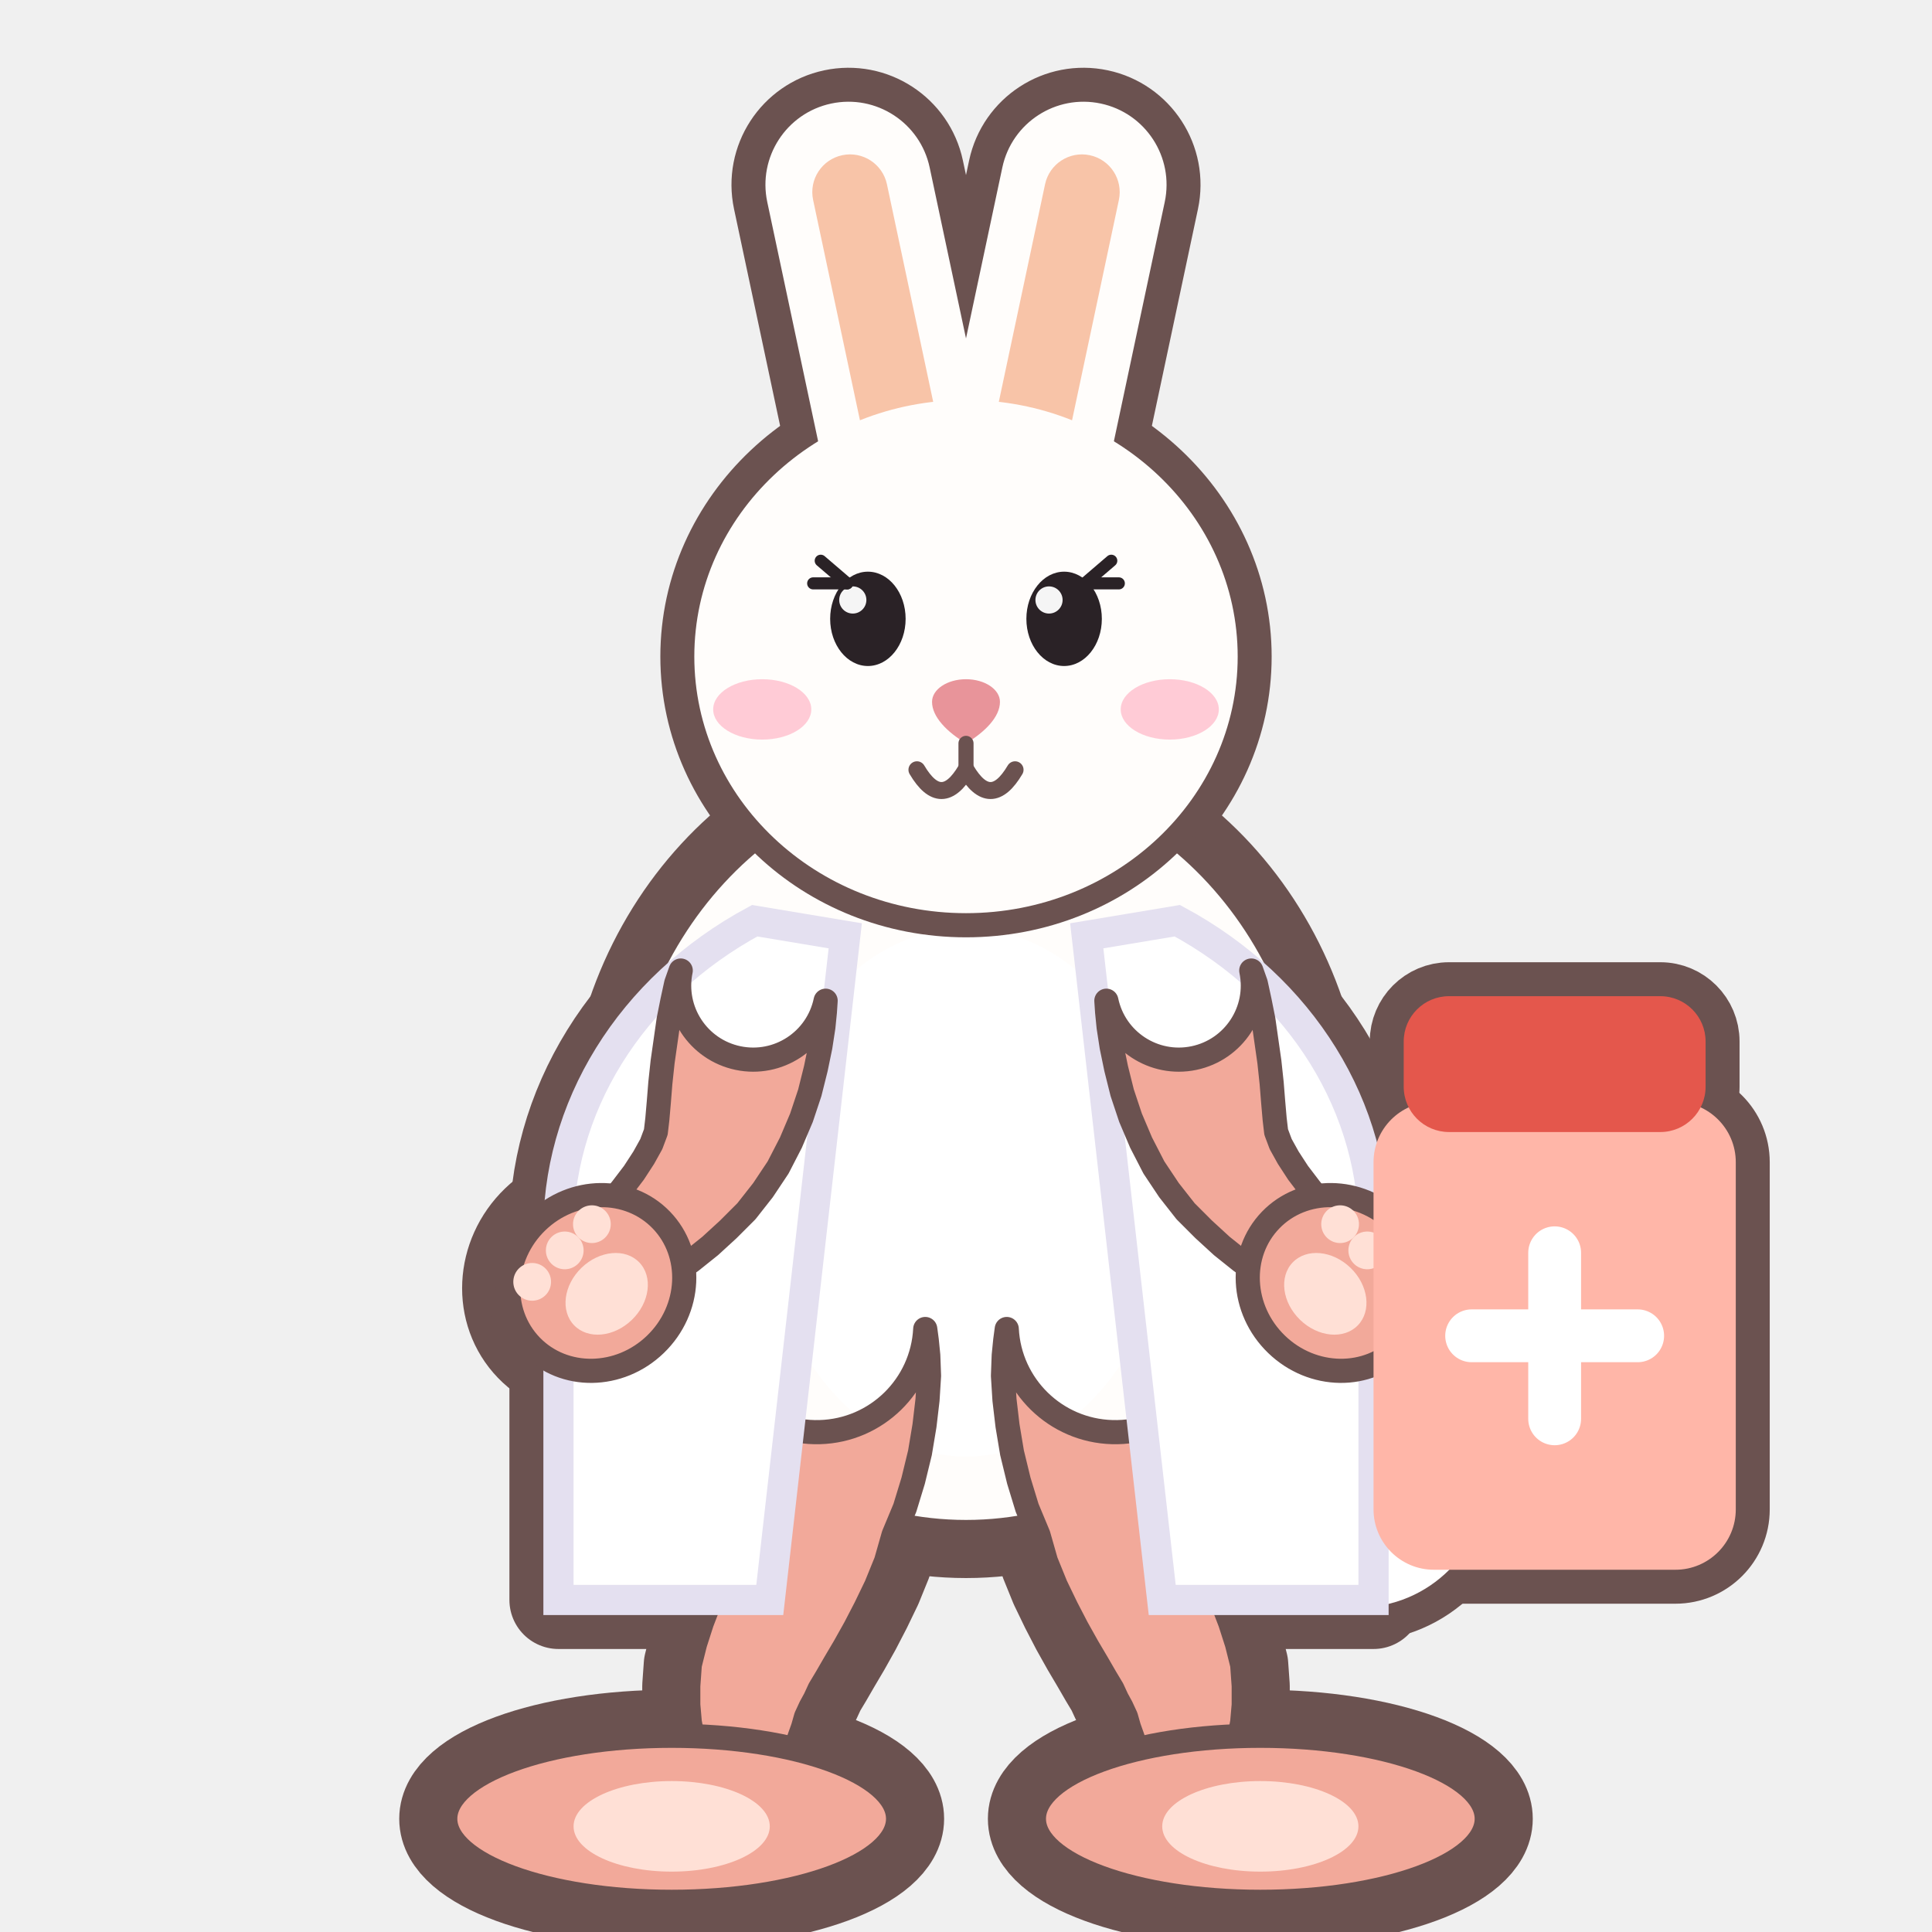
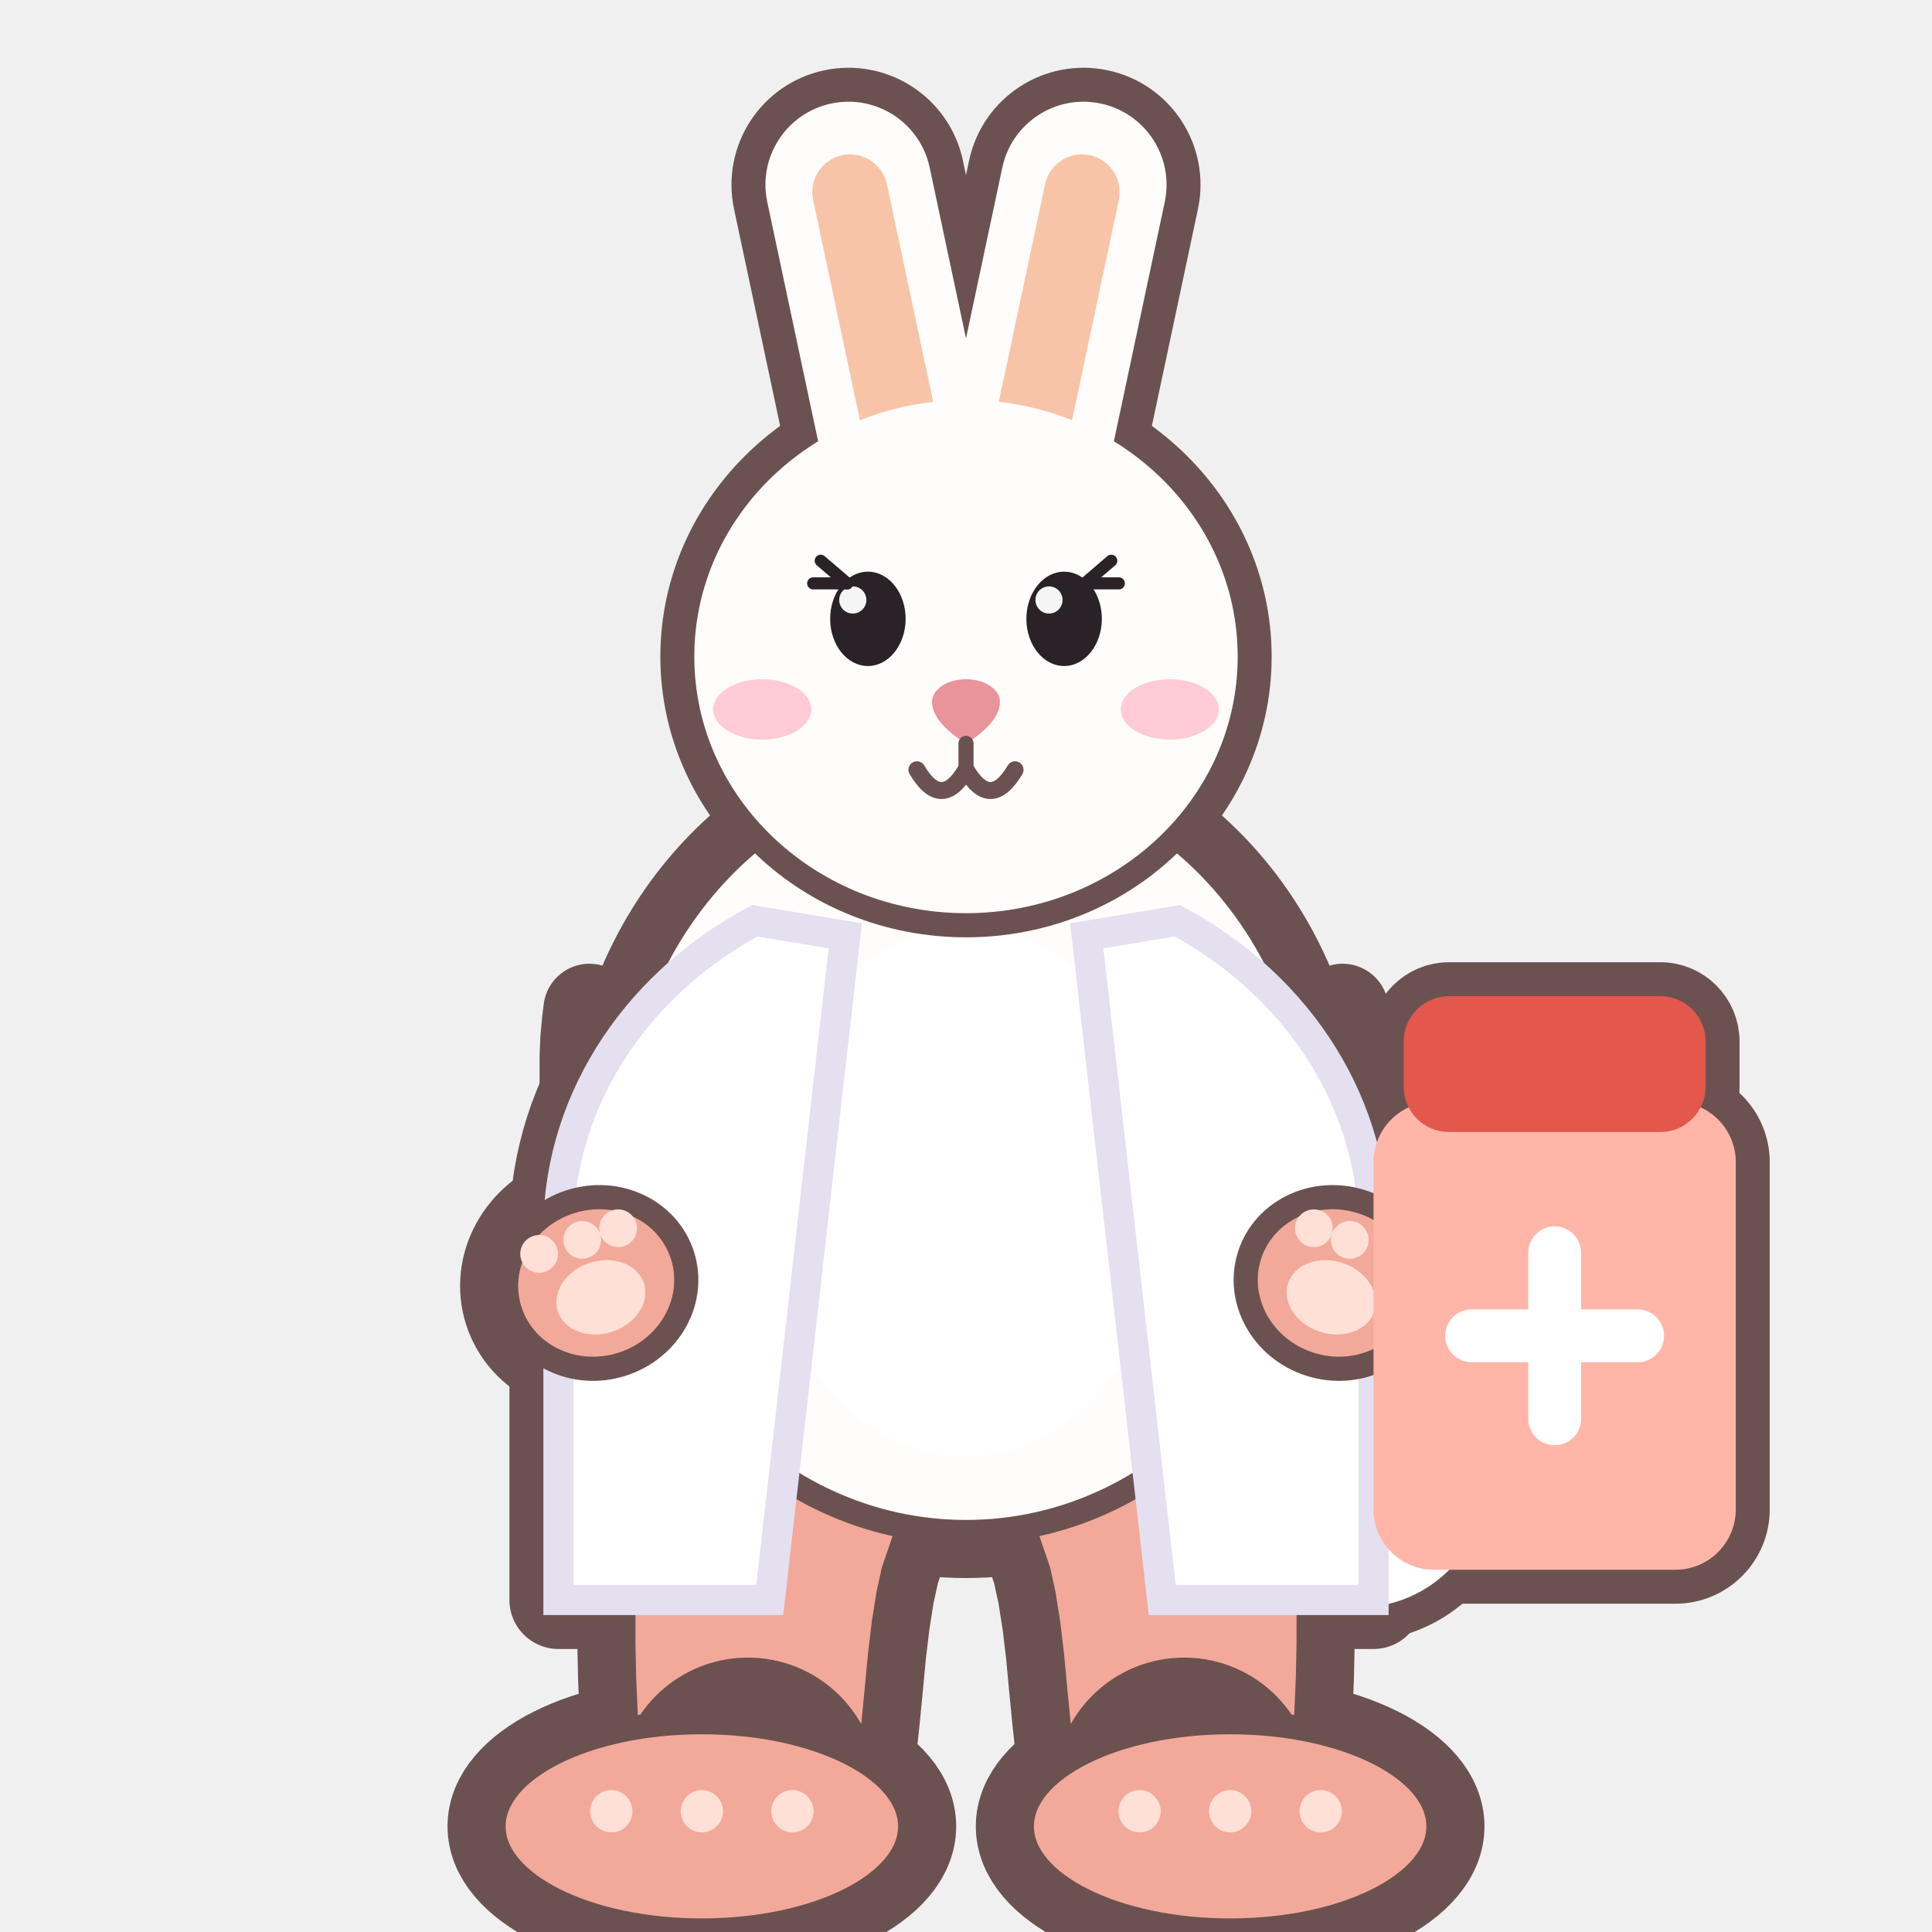
<svg xmlns="http://www.w3.org/2000/svg" viewBox="0 0 256 256" width="256" height="256" role="img" aria-labelledby="t-pharmacist_rabbit">
  <g class="outline">
+     <path d="M90.1 170.1L89.2 172.3L88.2 175.2L87.0 178.9L85.8 183.2L84.8 187.9L84.0 192.8L83.4 197.8L83.0 202.8L82.7 207.8L82.6 212.8L82.6 217.7L82.7 222.5L82.9 226.9L83.1 230.8L83.3 234.0L83.5 236.3A15.6 15.6 0 0 1 114.7 237.4L115.1 234.8L115.4 231.5L115.8 227.7L116.2 223.6L116.6 219.3L117.1 215.1L117.7 211.3L118.4 208.1L119.5 204.9L120.7 201.3L122.1 197.3L123.3 193.3L124.5 189.3L125.4 185.6L126.0 182.3L126.4 179.8A18.8 18.8 0 0 1 90.1 170.1Z" fill="#6B5250" stroke="#6B5250" stroke-width="12.2" stroke-linejoin="round" />
+     <path d="M129.6 179.8L130.0 182.3L130.6 185.6L131.5 189.3L132.7 193.3L133.9 197.3L135.3 201.3L136.5 204.9L137.6 208.1L138.3 211.3L138.9 215.1L139.4 219.3L139.8 223.6L140.2 227.7L140.6 231.5L140.9 234.8L141.3 237.4A15.6 15.6 0 0 1 172.5 236.3L172.7 234.0L172.9 230.8L173.1 226.9L173.3 222.5L173.4 217.7L173.4 212.8L173.3 207.8L173.0 202.8L172.6 197.8L172.0 192.8L171.2 187.9L170.2 183.2L169.0 178.9L167.8 175.2L166.8 172.3L165.9 170.1A18.8 18.8 0 0 1 129.6 179.8Z" fill="#6B5250" stroke="#6B5250" stroke-width="12.2" stroke-linejoin="round" />
    <circle cx="180" cy="196" r="17" fill="#6B5250" stroke="#6B5250" stroke-width="9" stroke-linejoin="round" />
+     <path d="M78.1 133.8L77.9 135.4L77.7 137.6L77.6 139.9L77.6 142.2L77.6 144.6L77.6 146.8L77.7 148.6L77.8 149.9L77.5 151.2L76.9 153.0L76.0 155.0L74.9 157.2L73.8 159.4L72.7 161.4L71.7 163.3L71.1 164.8A9.1 9.1 0 0 1 86.4 174.6L87.3 173.7L88.5 172.3L90.1 170.4L91.9 168.3L93.7 165.8L95.6 163.1L97.4 160.2L98.9 157.0L100.3 153.6L101.2 150.2L101.9 146.9L102.4 143.9L102.6 141.0L102.7 138.6L102.7 136.8L102.7 135.6A12.3 12.3 0 0 1 78.1 133.8Z" fill="#6B5250" stroke="#6B5250" stroke-width="12.2" stroke-linejoin="round" />
+     <path d="M153.3 135.6L153.3 136.8L153.3 138.6L153.4 141.0L153.6 143.9L154.1 146.9L154.8 150.2L155.7 153.6L157.1 157.0L158.6 160.2L160.4 163.1L162.3 165.8L164.1 168.3L165.9 170.4L167.5 172.3L168.7 173.7L169.6 174.6A9.1 9.1 0 0 1 184.9 164.8L184.3 163.3L183.3 161.4L182.2 159.4L181.1 157.2L180.0 155.0L179.1 153.0L178.5 151.2L178.2 149.9L178.3 148.6L178.4 146.8L178.4 144.6L178.4 142.2L178.4 139.9L178.3 137.6L178.1 135.4L177.9 133.8A12.3 12.3 0 0 1 153.3 135.6Z" fill="#6B5250" stroke="#6B5250" stroke-width="12.2" stroke-linejoin="round" />
    <ellipse cx="128" cy="152" rx="47" ry="51" fill="#6B5250" stroke="#6B5250" stroke-width="12.2" stroke-linejoin="round" />
    <ellipse cx="128" cy="158" rx="27" ry="35" fill="#6B5250" stroke="#6B5250" stroke-width="9" stroke-linejoin="round" />
-     <path d="M93.9 176.9L93.8 178.8L93.8 181.2L94.1 183.9L94.5 186.7L95.2 189.6L95.9 192.5L96.7 195.2L97.4 197.6L98.1 199.6L97.9 201.2L97.4 203.1L96.8 205.3L95.9 207.5L95.0 209.9L94.0 212.4L93.0 215.0L92.1 217.8L91.4 220.6L91.2 223.4L91.2 225.9L91.4 228.2L91.8 230.3L92.2 232.2L92.6 233.8L93.1 235.1L93.5 236.1L93.9 236.8A5.2 5.2 0 0 1 104.3 236.8L104.6 235.8L105.0 234.5L105.3 233.1L105.6 231.7L105.9 230.3L106.4 228.9L106.8 227.5L107.4 226.2L108.0 225.1L108.6 223.8L109.5 222.3L110.6 220.4L111.9 218.2L113.3 215.7L114.7 213.0L116.1 210.1L117.4 206.9L118.4 203.4L119.9 199.8L121.0 196.2L121.9 192.5L122.5 188.9L122.9 185.5L123.1 182.3L123.0 179.6L122.8 177.6L122.6 176.1A14.4 14.4 0 0 1 93.9 176.9Z" fill="#6B5250" stroke="#6B5250" stroke-width="12.2" stroke-linejoin="round" />
-     <ellipse cx="89" cy="241" rx="30" ry="11" fill="#6B5250" stroke="#6B5250" stroke-width="12.2" stroke-linejoin="round" />
-     <ellipse cx="89" cy="242" rx="13" ry="6" fill="#6B5250" stroke="#6B5250" stroke-width="9" stroke-linejoin="round" />
-     <path d="M133.4 176.1L133.2 177.6L133.0 179.6L132.9 182.3L133.1 185.5L133.5 188.9L134.1 192.5L135.0 196.2L136.1 199.8L137.6 203.4L138.6 206.9L139.9 210.1L141.3 213.0L142.7 215.7L144.1 218.2L145.4 220.4L146.5 222.3L147.4 223.8L148.0 225.1L148.6 226.2L149.2 227.5L149.6 228.9L150.1 230.3L150.4 231.7L150.7 233.1L151.0 234.5L151.4 235.8L151.7 236.8A5.2 5.2 0 0 1 162.1 236.8L162.5 236.1L162.9 235.1L163.4 233.8L163.8 232.2L164.2 230.3L164.6 228.2L164.8 225.9L164.8 223.4L164.6 220.6L163.9 217.8L163.0 215.0L162.0 212.4L161.0 209.9L160.1 207.5L159.2 205.3L158.6 203.1L158.1 201.2L157.9 199.6L158.6 197.6L159.3 195.2L160.1 192.5L160.8 189.6L161.5 186.7L161.9 183.9L162.2 181.2L162.2 178.8L162.1 176.9A14.4 14.4 0 0 1 133.4 176.1Z" fill="#6B5250" stroke="#6B5250" stroke-width="12.2" stroke-linejoin="round" />
-     <ellipse cx="167" cy="241" rx="30" ry="11" fill="#6B5250" stroke="#6B5250" stroke-width="12.2" stroke-linejoin="round" />
-     <ellipse cx="167" cy="242" rx="13" ry="6" fill="#6B5250" stroke="#6B5250" stroke-width="9" stroke-linejoin="round" />
+     <ellipse cx="93" cy="242" rx="27.6" ry="13.8" fill="#6B5250" stroke="#6B5250" stroke-width="12.2" stroke-linejoin="round" />
+     <circle cx="81" cy="240" r="2.8" fill="#6B5250" stroke="#6B5250" stroke-width="9" stroke-linejoin="round" />
+     <circle cx="93" cy="240" r="2.8" fill="#6B5250" stroke="#6B5250" stroke-width="9" stroke-linejoin="round" />
+     <circle cx="105" cy="240" r="2.8" fill="#6B5250" stroke="#6B5250" stroke-width="9" stroke-linejoin="round" />
+     <ellipse cx="163" cy="242" rx="27.6" ry="13.8" fill="#6B5250" stroke="#6B5250" stroke-width="12.2" stroke-linejoin="round" />
+     <circle cx="151" cy="240" r="2.8" fill="#6B5250" stroke="#6B5250" stroke-width="9" stroke-linejoin="round" />
+     <circle cx="163" cy="240" r="2.8" fill="#6B5250" stroke="#6B5250" stroke-width="9" stroke-linejoin="round" />
+     <circle cx="175" cy="240" r="2.8" fill="#6B5250" stroke="#6B5250" stroke-width="9" stroke-linejoin="round" />
    <path d="M100 122a54 48 0 0 0-26 42v48h28l10-88zM156 122a54 48 0 0 1 26 42v48h-28l-10-88z" fill="#6B5250" stroke="#6B5250" stroke-width="13" stroke-linejoin="round" />
    <g transform="translate(128,74) scale(0.5) translate(-128,-126)">
      <g transform="rotate(-12 106 70)">
        <rect x="84" y="4" width="44" height="116" rx="22" fill="#6B5250" stroke="#6B5250" stroke-width="18" stroke-linejoin="round" />
        <rect x="96" y="18" width="20" height="88" rx="10" fill="#6B5250" stroke="#6B5250" stroke-width="18" stroke-linejoin="round" />
      </g>
      <g transform="rotate(12 150 70)">
        <rect x="128" y="4" width="44" height="116" rx="22" fill="#6B5250" stroke="#6B5250" stroke-width="18" stroke-linejoin="round" />
        <rect x="140" y="18" width="20" height="88" rx="10" fill="#6B5250" stroke="#6B5250" stroke-width="18" stroke-linejoin="round" />
      </g>
      <ellipse cx="128" cy="152" rx="72" ry="68" fill="#6B5250" stroke="#6B5250" stroke-width="18" stroke-linejoin="round" />
      <ellipse cx="102" cy="142" rx="10" ry="12.5" fill="#6B5250" stroke="#6B5250" stroke-width="18" stroke-linejoin="round" />
      <path d="M96.5 132.6l-7 -6" stroke-linecap="round" fill="#6B5250" stroke="#6B5250" stroke-width="21.2" stroke-linejoin="round" />
      <path d="M96.5 132.6l-9 0" stroke-linecap="round" fill="#6B5250" stroke="#6B5250" stroke-width="21.2" stroke-linejoin="round" />
      <ellipse cx="154" cy="142" rx="10" ry="12.5" fill="#6B5250" stroke="#6B5250" stroke-width="18" stroke-linejoin="round" />
      <path d="M159.5 132.6l7 -6" stroke-linecap="round" fill="#6B5250" stroke="#6B5250" stroke-width="21.2" stroke-linejoin="round" />
      <path d="M159.5 132.6l9 0" stroke-linecap="round" fill="#6B5250" stroke="#6B5250" stroke-width="21.2" stroke-linejoin="round" />
      <path d="M119 164a9 6 0 0 1 18 0c0 4-4 8-9 11-5-3-9-7-9-11z" fill="#6B5250" stroke="#6B5250" stroke-width="18" stroke-linejoin="round" />
      <path d="M128 175v7" stroke-linecap="round" fill="#6B5250" stroke="#6B5250" stroke-width="22" stroke-linejoin="round" />
    </g>
-     <path d="M90.2 128.6L89.6 130.3L89.1 132.6L88.6 135.1L88.2 137.9L87.8 140.7L87.5 143.5L87.3 146.0L87.1 148.3L86.9 150.0L86.3 151.6L85.3 153.4L84.0 155.4L82.4 157.5L80.8 159.5L79.2 161.4L77.6 163.2L76.3 164.8L75.4 166.2A4.8 4.8 0 0 1 82.0 173.2L83.3 172.5L84.9 171.6L86.9 170.3L89.2 168.8L91.6 167.1L94.1 165.1L96.5 162.9L98.9 160.5L101.1 157.7L103.1 154.7L104.8 151.4L106.2 148.1L107.3 144.8L108.1 141.6L108.7 138.7L109.1 136.1L109.3 134.1L109.4 132.6A9.8 9.8 0 0 1 90.2 128.6Z" fill="#6B5250" stroke="#6B5250" stroke-width="12.2" stroke-linejoin="round" />
-     <g transform="rotate(-44 79 170)">
+     <g transform="rotate(-18 79 170)">
      <ellipse cx="79" cy="170" rx="12" ry="11.3" fill="#6B5250" stroke="#6B5250" stroke-width="12.2" stroke-linejoin="round" />
      <ellipse cx="79" cy="172" rx="6.0" ry="4.8" fill="#6B5250" stroke="#6B5250" stroke-width="9" stroke-linejoin="round" />
      <circle cx="73" cy="164" r="2.5" fill="#6B5250" stroke="#6B5250" stroke-width="9" stroke-linejoin="round" />
      <circle cx="79" cy="164" r="2.5" fill="#6B5250" stroke="#6B5250" stroke-width="9" stroke-linejoin="round" />
      <circle cx="84" cy="164" r="2.5" fill="#6B5250" stroke="#6B5250" stroke-width="9" stroke-linejoin="round" />
    </g>
-     <path d="M146.6 132.6L146.7 134.1L146.9 136.1L147.3 138.7L147.9 141.6L148.7 144.8L149.8 148.1L151.2 151.4L152.9 154.7L154.9 157.7L157.1 160.5L159.5 162.9L161.9 165.1L164.4 167.1L166.8 168.8L169.1 170.3L171.1 171.6L172.7 172.5L174.0 173.2A4.8 4.8 0 0 1 180.6 166.2L179.7 164.8L178.4 163.2L176.8 161.4L175.2 159.5L173.6 157.5L172.0 155.4L170.7 153.4L169.7 151.6L169.1 150.0L168.9 148.3L168.7 146.0L168.5 143.5L168.2 140.7L167.8 137.9L167.4 135.1L166.9 132.6L166.4 130.3L165.8 128.6A9.8 9.8 0 0 1 146.6 132.6Z" fill="#6B5250" stroke="#6B5250" stroke-width="12.2" stroke-linejoin="round" />
-     <g transform="rotate(44 177 170)">
+     <g transform="rotate(18 177 170)">
      <ellipse cx="177" cy="170" rx="12" ry="11.3" fill="#6B5250" stroke="#6B5250" stroke-width="12.2" stroke-linejoin="round" />
      <ellipse cx="177" cy="172" rx="6.0" ry="4.8" fill="#6B5250" stroke="#6B5250" stroke-width="9" stroke-linejoin="round" />
      <circle cx="172" cy="164" r="2.5" fill="#6B5250" stroke="#6B5250" stroke-width="9" stroke-linejoin="round" />
      <circle cx="177" cy="164" r="2.5" fill="#6B5250" stroke="#6B5250" stroke-width="9" stroke-linejoin="round" />
      <circle cx="183" cy="164" r="2.5" fill="#6B5250" stroke="#6B5250" stroke-width="9" stroke-linejoin="round" />
    </g>
    <rect x="182" y="146" width="48" height="62" rx="8" fill="#6B5250" stroke="#6B5250" stroke-width="9" stroke-linejoin="round" />
    <rect x="186" y="132" width="40" height="18" rx="6" fill="#6B5250" stroke="#6B5250" stroke-width="9" stroke-linejoin="round" />
    <path d="M206 166v22M195 177h22" stroke-linecap="round" fill="#6B5250" stroke="#6B5250" stroke-width="16" stroke-linejoin="round" />
  </g>
+   <path d="M90.1 170.1L89.2 172.3L88.2 175.2L87.0 178.9L85.8 183.2L84.8 187.9L84.0 192.8L83.4 197.8L83.0 202.8L82.7 207.8L82.6 212.8L82.6 217.7L82.7 222.5L82.9 226.9L83.1 230.8L83.3 234.0L83.5 236.3A15.6 15.6 0 0 1 114.7 237.4L115.1 234.8L115.4 231.5L115.8 227.7L116.2 223.6L116.6 219.3L117.1 215.1L117.7 211.3L118.4 208.1L119.5 204.9L120.7 201.3L122.1 197.3L123.3 193.3L124.5 189.3L125.4 185.6L126.0 182.3L126.4 179.8A18.8 18.8 0 0 1 90.1 170.1Z" fill="#F2A99A" stroke="#6B5250" stroke-width="3.2" stroke-linejoin="round" />
+   <path d="M129.6 179.8L130.0 182.3L130.6 185.6L131.5 189.3L132.7 193.3L133.9 197.3L135.3 201.3L136.5 204.9L137.6 208.1L138.3 211.3L138.9 215.1L139.4 219.3L139.8 223.6L140.2 227.7L140.6 231.5L140.9 234.8L141.3 237.4A15.6 15.6 0 0 1 172.5 236.3L172.7 234.0L172.9 230.8L173.1 226.9L173.3 222.5L173.4 217.7L173.4 212.8L173.3 207.8L173.0 202.8L172.6 197.8L172.0 192.8L171.2 187.9L170.2 183.2L169.0 178.9L167.8 175.2L166.8 172.3L165.9 170.1A18.8 18.8 0 0 1 129.6 179.8Z" fill="#F2A99A" stroke="#6B5250" stroke-width="3.2" stroke-linejoin="round" />
  <circle cx="180" cy="196" r="17" fill="#FFFFFF" />
+   <path d="M78.1 133.8L77.9 135.4L77.7 137.6L77.6 139.9L77.6 142.2L77.6 144.6L77.6 146.8L77.7 148.6L77.8 149.9L77.5 151.2L76.9 153.0L76.0 155.0L74.9 157.2L73.8 159.4L72.7 161.4L71.7 163.3L71.1 164.8A9.1 9.1 0 0 1 86.4 174.6L87.3 173.7L88.5 172.3L90.1 170.4L91.9 168.3L93.7 165.8L95.6 163.1L97.4 160.2L98.9 157.0L100.3 153.6L101.2 150.2L101.9 146.9L102.4 143.9L102.6 141.0L102.7 138.6L102.7 136.8L102.7 135.6A12.3 12.3 0 0 1 78.1 133.8Z" fill="#F2A99A" stroke="#6B5250" stroke-width="3.2" stroke-linejoin="round" />
+   <path d="M153.3 135.6L153.3 136.8L153.3 138.6L153.4 141.0L153.6 143.9L154.1 146.9L154.8 150.2L155.7 153.6L157.1 157.0L158.6 160.2L160.4 163.1L162.3 165.8L164.1 168.3L165.9 170.4L167.5 172.3L168.7 173.7L169.6 174.6A9.1 9.1 0 0 1 184.9 164.8L184.3 163.3L183.3 161.4L182.2 159.4L181.1 157.2L180.0 155.0L179.1 153.0L178.5 151.2L178.2 149.9L178.3 148.6L178.4 146.8L178.4 144.6L178.4 142.2L178.4 139.9L178.3 137.6L178.1 135.4L177.9 133.8A12.3 12.3 0 0 1 153.3 135.6Z" fill="#F2A99A" stroke="#6B5250" stroke-width="3.2" stroke-linejoin="round" />
  <ellipse cx="128" cy="152" rx="47" ry="51" fill="#FFFDFB" stroke="#6B5250" stroke-width="3.2" />
  <ellipse cx="128" cy="158" rx="27" ry="35" fill="#FFFFFF" />
-   <path d="M93.9 176.9L93.8 178.8L93.8 181.2L94.1 183.9L94.5 186.7L95.2 189.6L95.9 192.5L96.7 195.2L97.4 197.6L98.1 199.6L97.9 201.2L97.4 203.1L96.8 205.3L95.9 207.5L95.0 209.9L94.0 212.4L93.0 215.0L92.1 217.8L91.4 220.6L91.2 223.4L91.2 225.9L91.4 228.2L91.8 230.3L92.2 232.2L92.6 233.8L93.1 235.1L93.5 236.1L93.9 236.8A5.2 5.2 0 0 1 104.3 236.8L104.6 235.8L105.0 234.5L105.3 233.1L105.6 231.7L105.9 230.3L106.4 228.9L106.8 227.5L107.4 226.2L108.0 225.1L108.6 223.8L109.5 222.3L110.6 220.4L111.9 218.2L113.3 215.7L114.7 213.0L116.1 210.1L117.4 206.9L118.4 203.4L119.9 199.8L121.0 196.2L121.9 192.5L122.5 188.9L122.9 185.5L123.1 182.3L123.0 179.6L122.8 177.6L122.6 176.1A14.4 14.4 0 0 1 93.9 176.9Z" fill="#F2A99A" stroke="#6B5250" stroke-width="3.2" stroke-linejoin="round" />
-   <ellipse cx="89" cy="241" rx="30" ry="11" fill="#F2A99A" stroke="#6B5250" stroke-width="3.2" />
-   <ellipse cx="89" cy="242" rx="13" ry="6" fill="#FFE0D6" />
-   <path d="M133.4 176.1L133.2 177.6L133.0 179.6L132.9 182.3L133.1 185.5L133.5 188.9L134.1 192.5L135.0 196.2L136.1 199.8L137.6 203.4L138.6 206.9L139.9 210.1L141.3 213.0L142.7 215.7L144.1 218.2L145.4 220.4L146.5 222.3L147.4 223.8L148.0 225.1L148.6 226.2L149.2 227.5L149.6 228.9L150.1 230.3L150.4 231.7L150.7 233.1L151.0 234.5L151.4 235.8L151.7 236.8A5.2 5.2 0 0 1 162.1 236.8L162.5 236.1L162.9 235.1L163.4 233.8L163.8 232.2L164.2 230.3L164.6 228.2L164.8 225.9L164.8 223.4L164.6 220.6L163.9 217.8L163.0 215.0L162.0 212.4L161.0 209.9L160.1 207.5L159.2 205.3L158.6 203.1L158.1 201.2L157.9 199.6L158.6 197.6L159.3 195.2L160.1 192.5L160.8 189.6L161.5 186.7L161.9 183.9L162.2 181.2L162.2 178.8L162.1 176.9A14.4 14.4 0 0 1 133.4 176.1Z" fill="#F2A99A" stroke="#6B5250" stroke-width="3.2" stroke-linejoin="round" />
-   <ellipse cx="167" cy="241" rx="30" ry="11" fill="#F2A99A" stroke="#6B5250" stroke-width="3.2" />
-   <ellipse cx="167" cy="242" rx="13" ry="6" fill="#FFE0D6" />
+   <ellipse cx="93" cy="242" rx="27.6" ry="13.8" fill="#F2A99A" stroke="#6B5250" stroke-width="3.2" />
+   <circle cx="81" cy="240" r="2.8" fill="#FFE0D6" />
+   <circle cx="93" cy="240" r="2.8" fill="#FFE0D6" />
+   <circle cx="105" cy="240" r="2.8" fill="#FFE0D6" />
+   <ellipse cx="163" cy="242" rx="27.6" ry="13.8" fill="#F2A99A" stroke="#6B5250" stroke-width="3.2" />
+   <circle cx="151" cy="240" r="2.8" fill="#FFE0D6" />
+   <circle cx="163" cy="240" r="2.8" fill="#FFE0D6" />
+   <circle cx="175" cy="240" r="2.8" fill="#FFE0D6" />
  <path d="M100 122a54 48 0 0 0-26 42v48h28l10-88zM156 122a54 48 0 0 1 26 42v48h-28l-10-88z" fill="#FFFFFF" stroke="#E4E0F0" stroke-width="4" />
  <g transform="translate(128,74) scale(0.5) translate(-128,-126)">
    <g class="outline">
      <g transform="rotate(-12 106 70)">
        <rect x="84" y="4" width="44" height="116" rx="22" fill="#6B5250" stroke="#6B5250" stroke-width="12.8" stroke-linejoin="round" />
        <rect x="96" y="18" width="20" height="88" rx="10" fill="#6B5250" stroke="#6B5250" stroke-width="12.8" stroke-linejoin="round" />
      </g>
      <g transform="rotate(12 150 70)">
        <rect x="128" y="4" width="44" height="116" rx="22" fill="#6B5250" stroke="#6B5250" stroke-width="12.8" stroke-linejoin="round" />
        <rect x="140" y="18" width="20" height="88" rx="10" fill="#6B5250" stroke="#6B5250" stroke-width="12.8" stroke-linejoin="round" />
      </g>
      <ellipse cx="128" cy="152" rx="72" ry="68" fill="#6B5250" stroke="#6B5250" stroke-width="12.8" stroke-linejoin="round" />
      <ellipse cx="102" cy="142" rx="10" ry="12.5" fill="#6B5250" stroke="#6B5250" stroke-width="12.8" stroke-linejoin="round" />
      <path d="M96.5 132.6l-7 -6" stroke-linecap="round" fill="#6B5250" stroke="#6B5250" stroke-width="16" stroke-linejoin="round" />
      <path d="M96.5 132.6l-9 0" stroke-linecap="round" fill="#6B5250" stroke="#6B5250" stroke-width="16" stroke-linejoin="round" />
      <ellipse cx="154" cy="142" rx="10" ry="12.5" fill="#6B5250" stroke="#6B5250" stroke-width="12.8" stroke-linejoin="round" />
      <path d="M159.5 132.6l7 -6" stroke-linecap="round" fill="#6B5250" stroke="#6B5250" stroke-width="16" stroke-linejoin="round" />
      <path d="M159.5 132.6l9 0" stroke-linecap="round" fill="#6B5250" stroke="#6B5250" stroke-width="16" stroke-linejoin="round" />
      <path d="M119 164a9 6 0 0 1 18 0c0 4-4 8-9 11-5-3-9-7-9-11z" fill="#6B5250" stroke="#6B5250" stroke-width="12.8" stroke-linejoin="round" />
      <path d="M128 175v7" stroke-linecap="round" fill="#6B5250" stroke="#6B5250" stroke-width="16.8" stroke-linejoin="round" />
    </g>
    <g transform="rotate(-12 106 70)">
      <rect x="84" y="4" width="44" height="116" rx="22" fill="#FFFDFB" />
      <rect x="96" y="18" width="20" height="88" rx="10" fill="#F8C4A8" />
    </g>
    <g transform="rotate(12 150 70)">
      <rect x="128" y="4" width="44" height="116" rx="22" fill="#FFFDFB" />
      <rect x="140" y="18" width="20" height="88" rx="10" fill="#F8C4A8" />
    </g>
    <ellipse cx="128" cy="152" rx="72" ry="68" fill="#FFFDFB" />
    <ellipse cx="102" cy="142" rx="10" ry="12.5" fill="#2A2226" />
    <circle cx="98" cy="137" r="3.6" fill="#FFFFFF" opacity="0.95" />
    <path d="M96.5 132.6l-7 -6" stroke="#2A2226" stroke-width="3.2" stroke-linecap="round" />
    <path d="M96.5 132.6l-9 0" stroke="#2A2226" stroke-width="3.2" stroke-linecap="round" />
    <ellipse cx="154" cy="142" rx="10" ry="12.5" fill="#2A2226" />
    <circle cx="150" cy="137" r="3.6" fill="#FFFFFF" opacity="0.95" />
    <path d="M159.5 132.6l7 -6" stroke="#2A2226" stroke-width="3.2" stroke-linecap="round" />
    <path d="M159.5 132.6l9 0" stroke="#2A2226" stroke-width="3.2" stroke-linecap="round" />
    <ellipse cx="74" cy="166" rx="13" ry="8" fill="#FF8FA9" opacity="0.45" />
    <ellipse cx="182" cy="166" rx="13" ry="8" fill="#FF8FA9" opacity="0.45" />
    <path d="M119 164a9 6 0 0 1 18 0c0 4-4 8-9 11-5-3-9-7-9-11z" fill="#E8949A" />
    <path d="M128 175v7" stroke="#6B5250" stroke-width="4" stroke-linecap="round" />
    <path d="M115 182q6.5 11 13 0 q6.5 11 13 0" fill="none" stroke="#6B5250" stroke-width="4.5" stroke-linecap="round" stroke-linejoin="round" />
  </g>
-   <path d="M90.2 128.6L89.6 130.3L89.1 132.6L88.6 135.1L88.2 137.9L87.8 140.7L87.5 143.5L87.3 146.0L87.1 148.3L86.9 150.0L86.3 151.6L85.3 153.4L84.0 155.4L82.4 157.5L80.8 159.5L79.2 161.4L77.6 163.2L76.3 164.8L75.4 166.2A4.8 4.8 0 0 1 82.0 173.2L83.3 172.5L84.9 171.6L86.9 170.3L89.2 168.8L91.6 167.1L94.1 165.1L96.5 162.9L98.9 160.5L101.1 157.7L103.1 154.7L104.8 151.4L106.2 148.1L107.3 144.8L108.1 141.6L108.7 138.7L109.1 136.1L109.3 134.1L109.4 132.6A9.8 9.8 0 0 1 90.2 128.6Z" fill="#F2A99A" stroke="#6B5250" stroke-width="3.2" stroke-linejoin="round" />
-   <g transform="rotate(-44 79 170)">
+   <g transform="rotate(-18 79 170)">
    <ellipse cx="79" cy="170" rx="12" ry="11.3" fill="#F2A99A" stroke="#6B5250" stroke-width="3.2" />
    <ellipse cx="79" cy="172" rx="6.0" ry="4.8" fill="#FFE0D6" />
    <circle cx="73" cy="164" r="2.5" fill="#FFE0D6" />
    <circle cx="79" cy="164" r="2.5" fill="#FFE0D6" />
    <circle cx="84" cy="164" r="2.5" fill="#FFE0D6" />
  </g>
-   <path d="M146.6 132.6L146.7 134.1L146.9 136.1L147.3 138.7L147.9 141.6L148.7 144.8L149.8 148.1L151.2 151.4L152.9 154.7L154.9 157.7L157.1 160.5L159.5 162.9L161.9 165.1L164.4 167.1L166.8 168.8L169.1 170.3L171.1 171.6L172.7 172.5L174.0 173.2A4.8 4.8 0 0 1 180.6 166.2L179.7 164.8L178.4 163.2L176.8 161.4L175.2 159.5L173.6 157.5L172.0 155.4L170.7 153.4L169.7 151.6L169.1 150.0L168.9 148.3L168.7 146.0L168.5 143.5L168.2 140.7L167.8 137.9L167.4 135.1L166.9 132.6L166.4 130.3L165.8 128.6A9.8 9.8 0 0 1 146.6 132.6Z" fill="#F2A99A" stroke="#6B5250" stroke-width="3.2" stroke-linejoin="round" />
-   <g transform="rotate(44 177 170)">
+   <g transform="rotate(18 177 170)">
    <ellipse cx="177" cy="170" rx="12" ry="11.3" fill="#F2A99A" stroke="#6B5250" stroke-width="3.2" />
    <ellipse cx="177" cy="172" rx="6.0" ry="4.8" fill="#FFE0D6" />
    <circle cx="172" cy="164" r="2.5" fill="#FFE0D6" />
    <circle cx="177" cy="164" r="2.5" fill="#FFE0D6" />
    <circle cx="183" cy="164" r="2.5" fill="#FFE0D6" />
  </g>
  <rect x="182" y="146" width="48" height="62" rx="8" fill="#FFB6A8" />
  <rect x="186" y="132" width="40" height="18" rx="6" fill="#E4574C" />
  <path d="M206 166v22M195 177h22" stroke="#FFFFFF" stroke-width="7" stroke-linecap="round" />
</svg>
